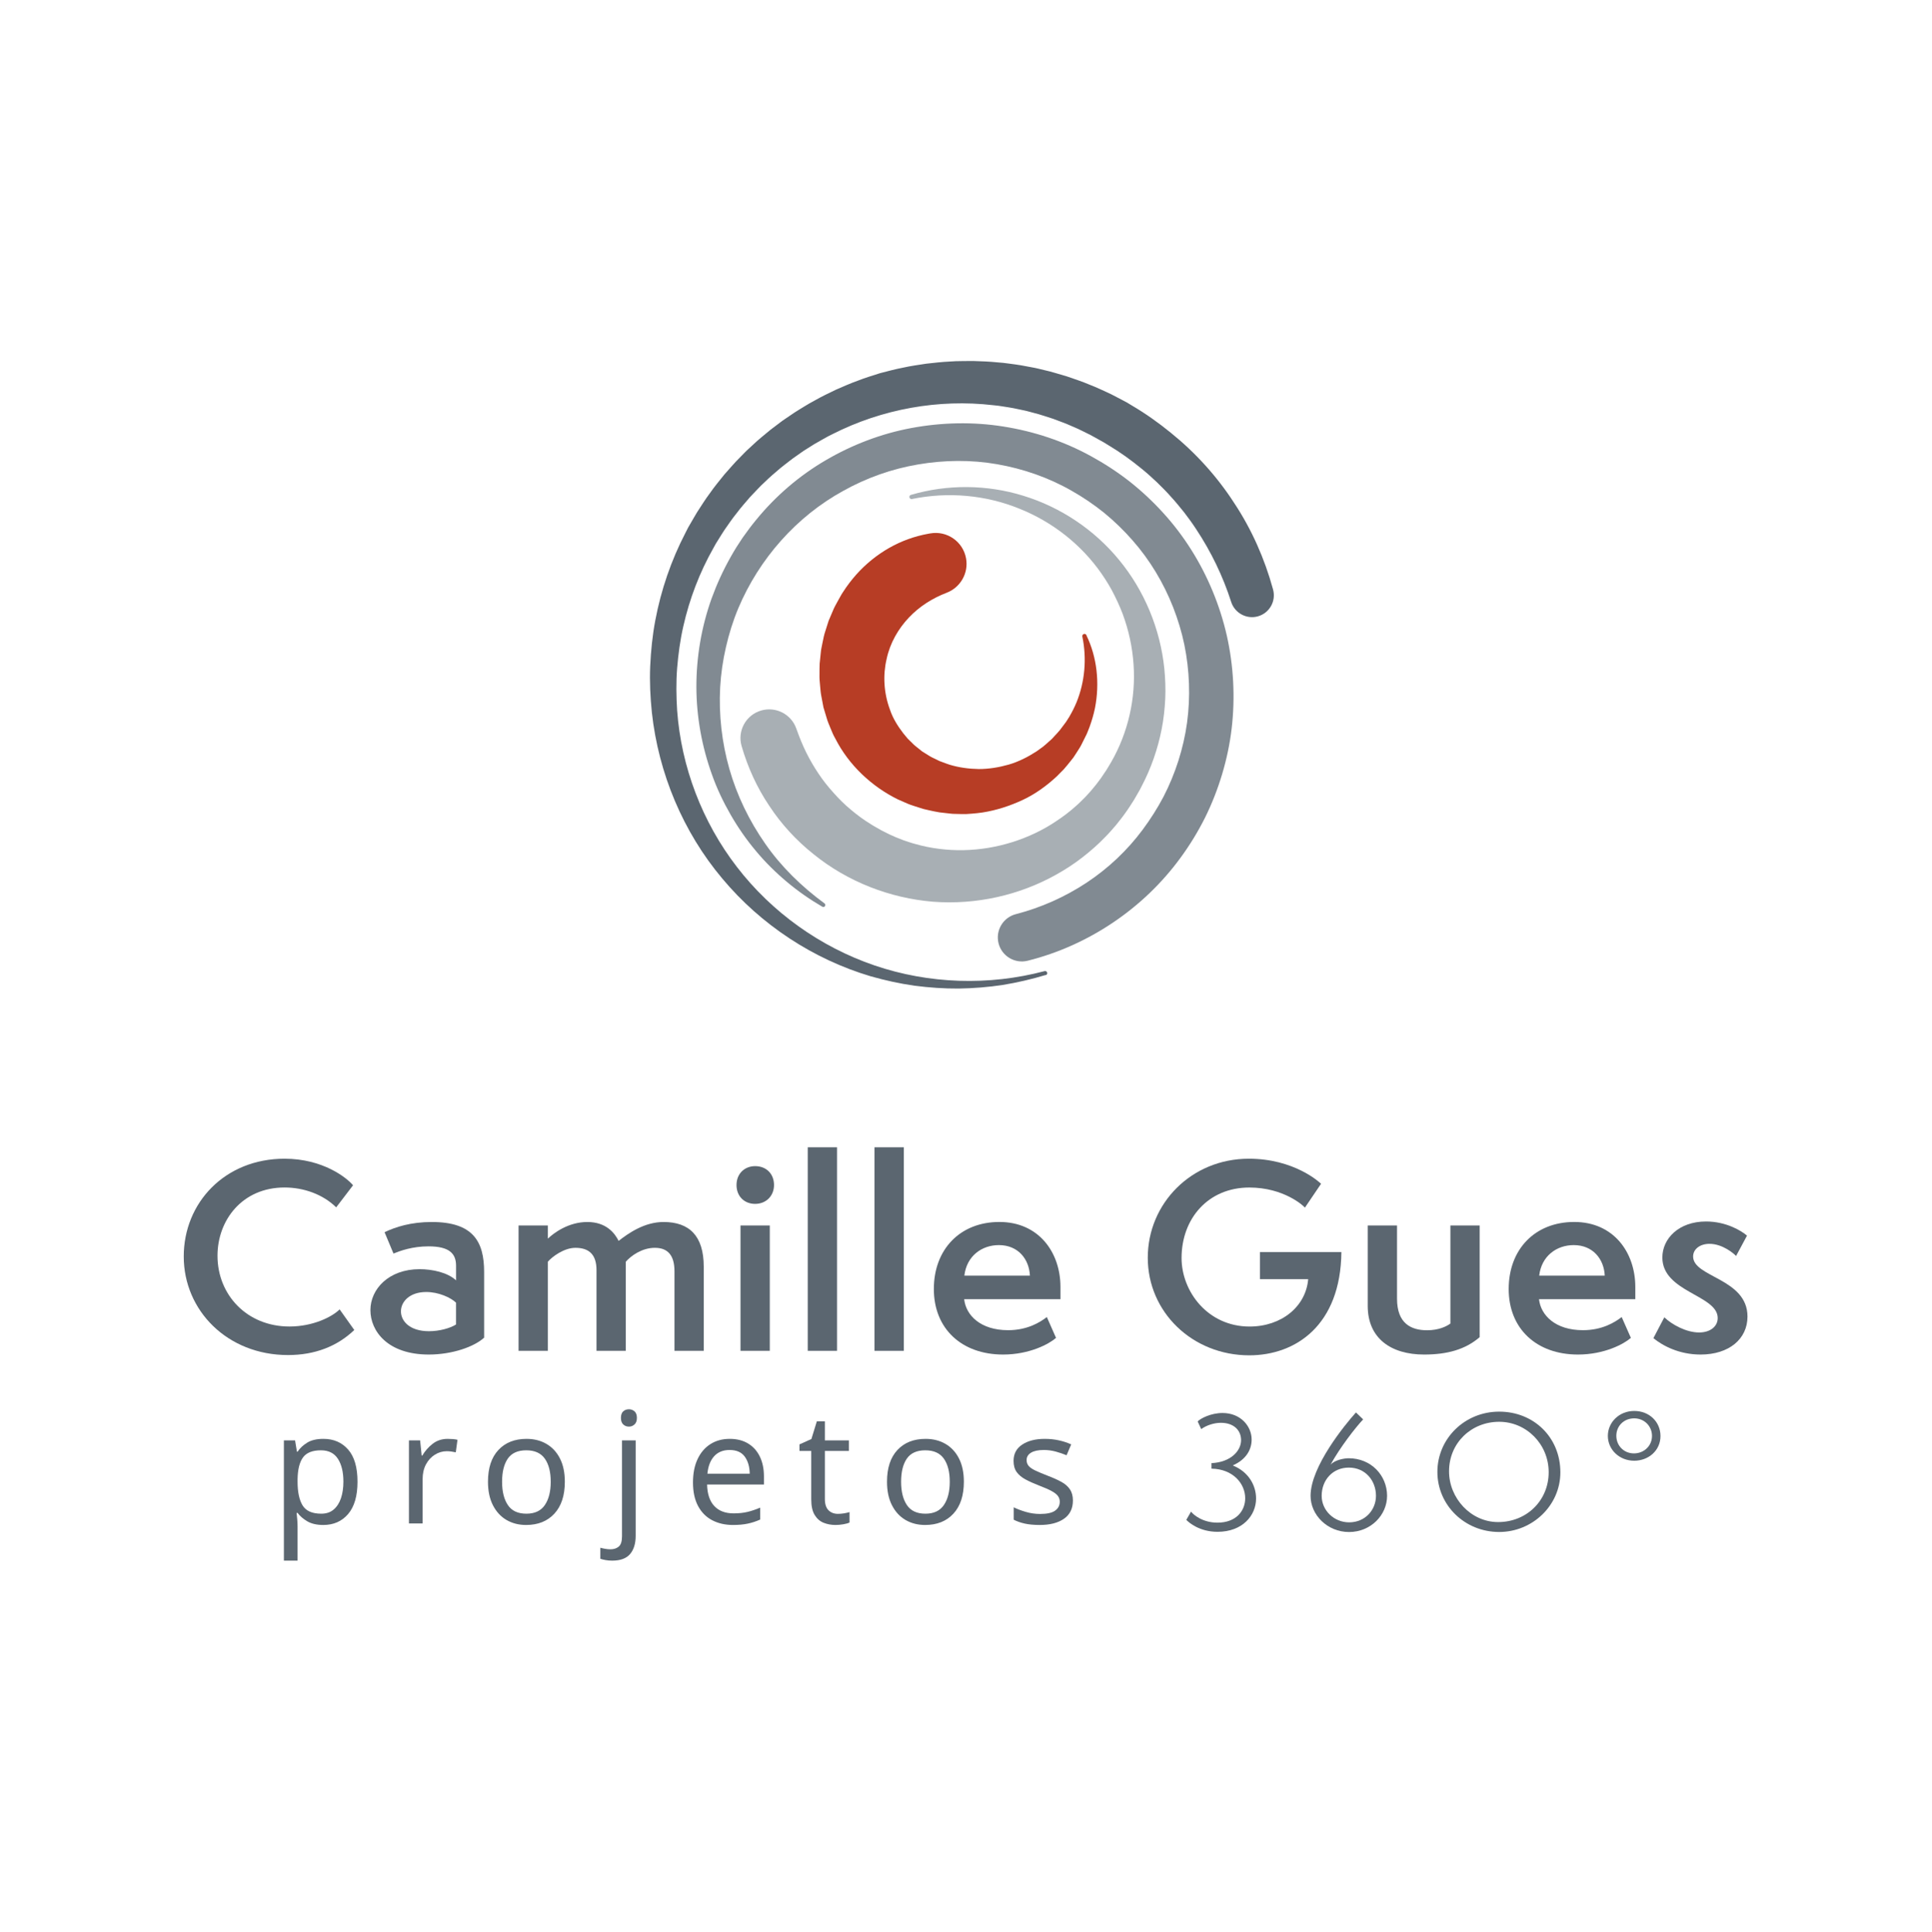
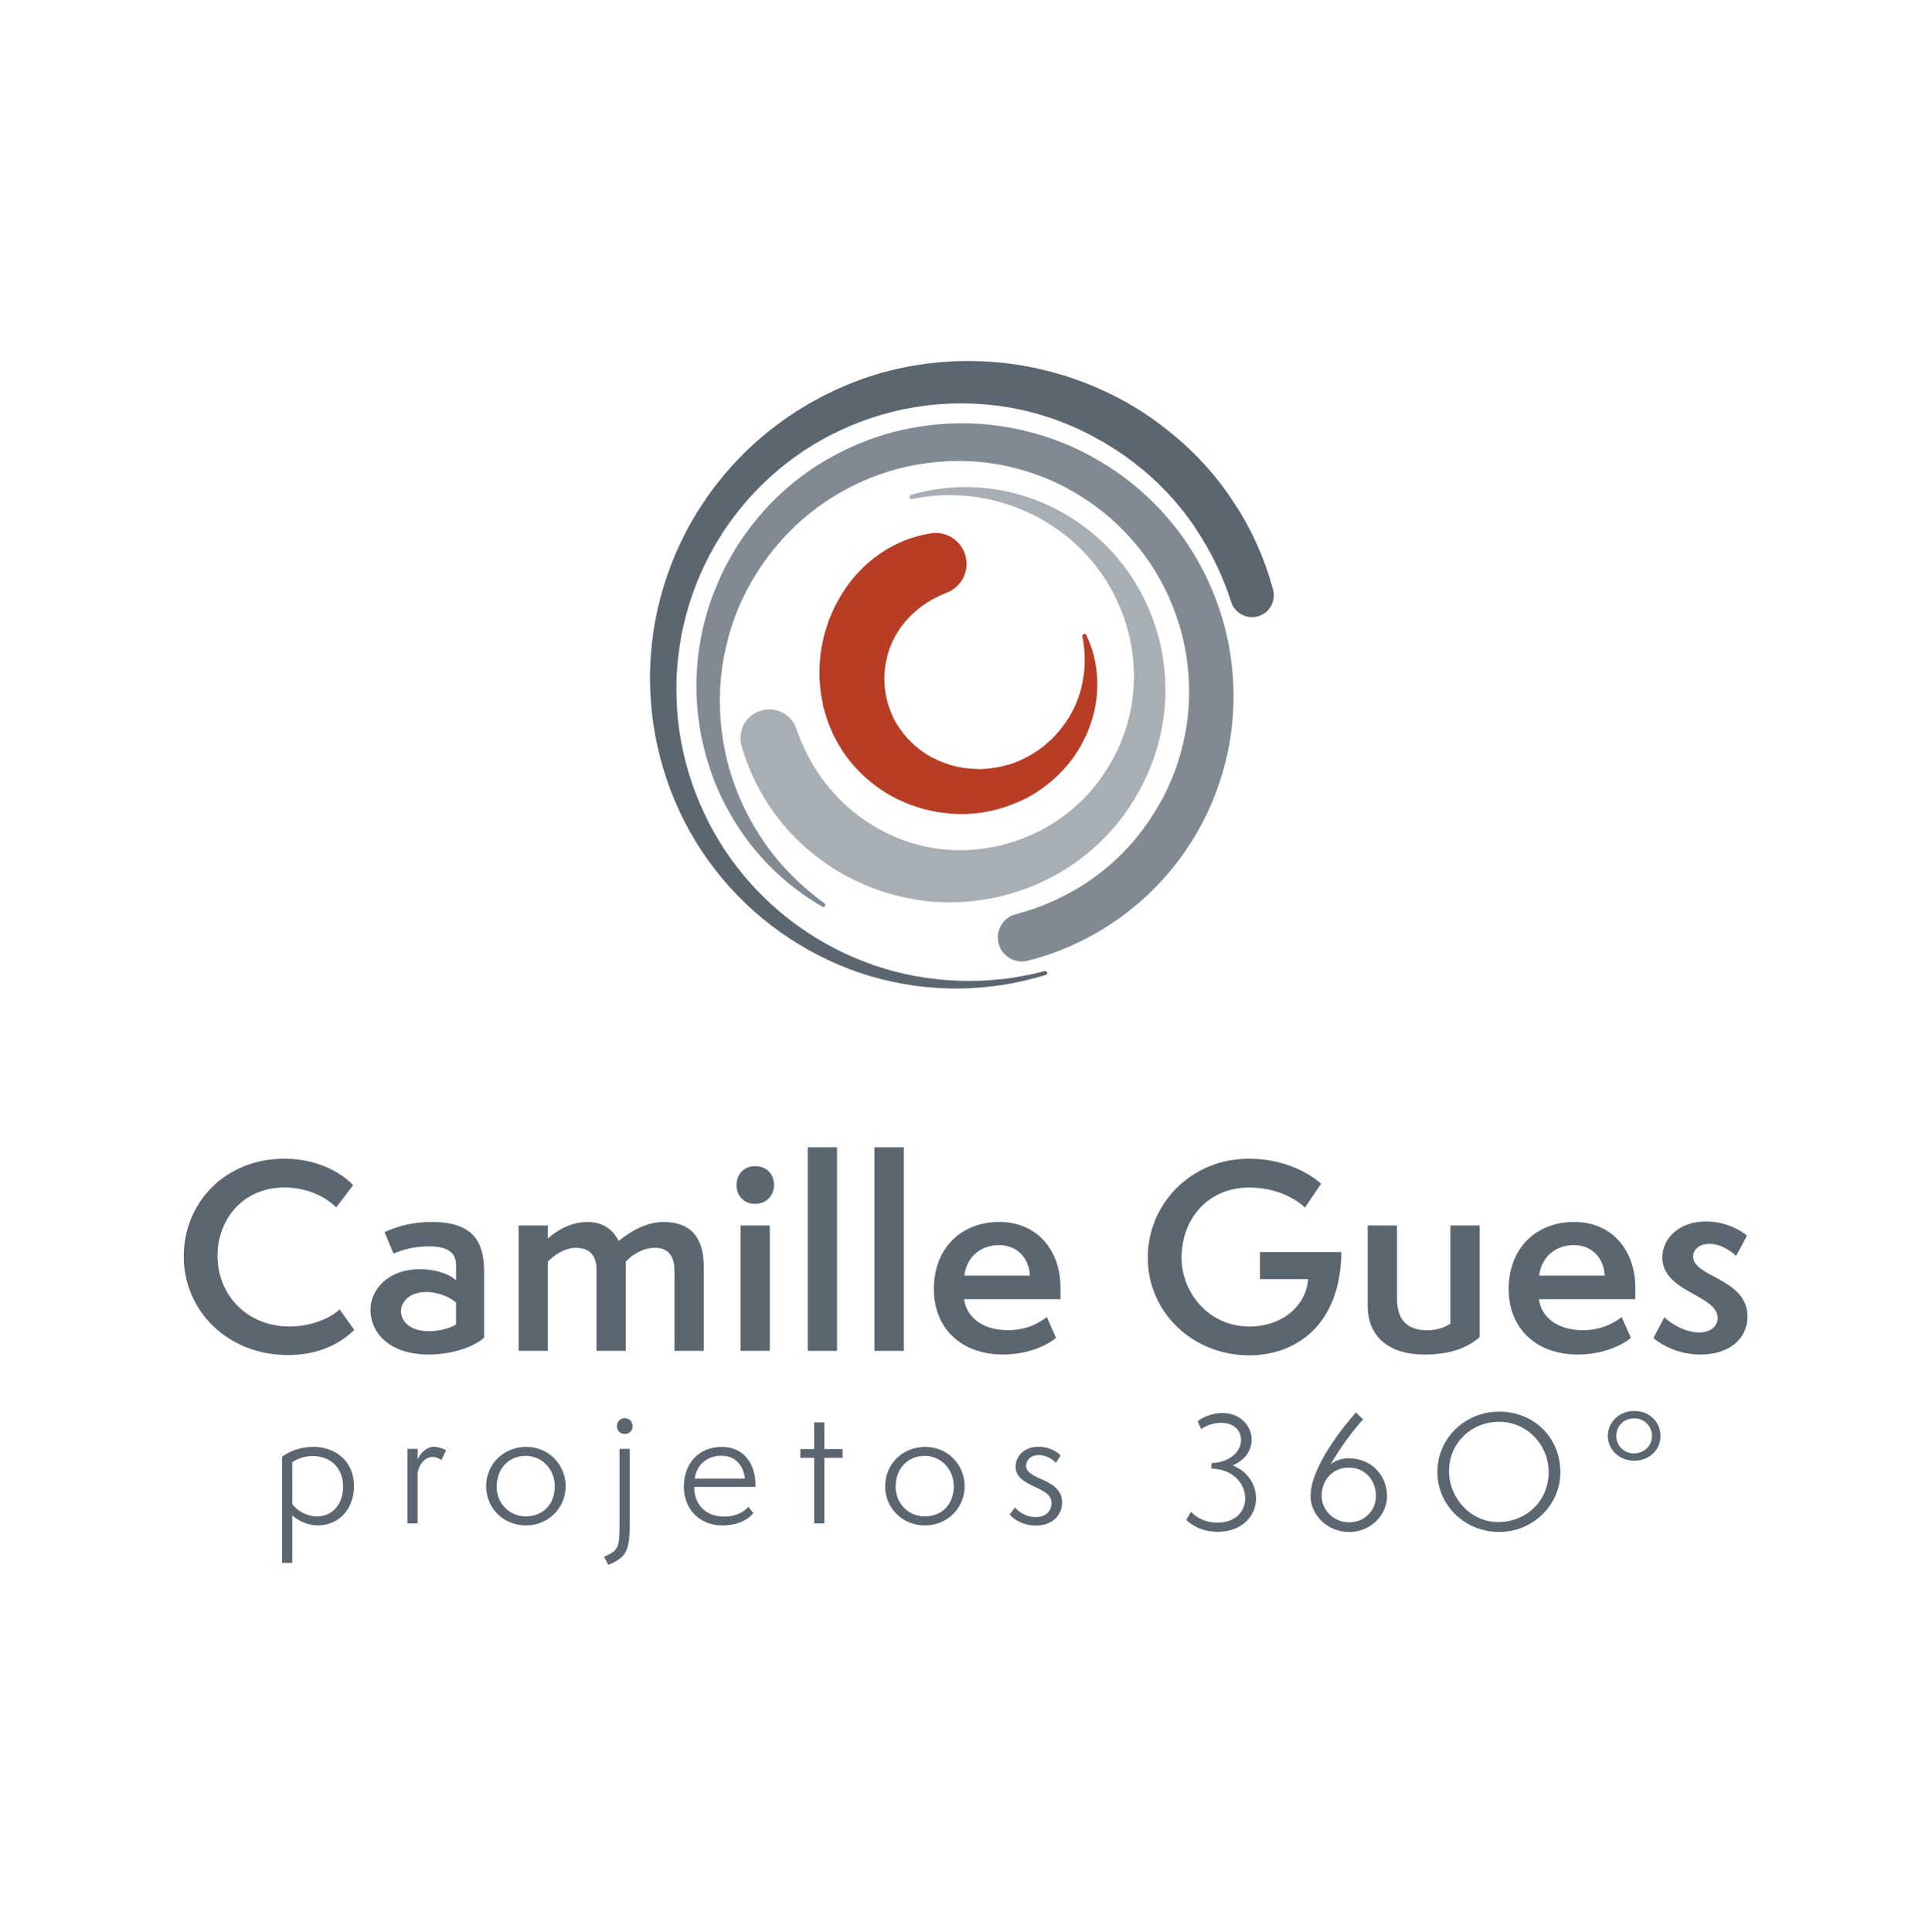
<svg xmlns="http://www.w3.org/2000/svg" id="Camada_1" data-name="Camada 1" viewBox="0 0 566.93 566.93">
  <defs>
    <style>
      .cls-1 {
        fill: #a8afb4;
      }

-       .cls-2, .cls-3 {
+       .cls-2 {
        fill: #5b6670;
      }

-       .cls-4 {
-         letter-spacing: .23em;
-       }
- 
-       .cls-5 {
-         letter-spacing: .23em;
-       }
- 
-       .cls-6 {
-         letter-spacing: .22em;
-       }
- 
-       .cls-7 {
-         letter-spacing: .21em;
-       }
- 
-       .cls-8 {
-         letter-spacing: .22em;
-       }
- 
      .cls-3 {
-         font-family: SemplicitaPro, 'Semplicita Pro';
-         font-size: 45.49px;
-       }
- 
-       .cls-9 {
        fill: #b73d25;
      }

-       .cls-10 {
+       .cls-4 {
        fill: #818a92;
      }
    </style>
  </defs>
  <g>
    <path class="cls-2" d="M104.01,390.43c-5.03,4.81-11.59,7.36-19.46,7.36-17.85,0-30.61-13.12-30.61-28.93s12.1-28.71,29.59-28.71c11.29,0,18.29,5.61,20.11,7.8l-4.95,6.48c-3.86-3.79-9.47-5.83-15.16-5.83-12.39,0-19.68,9.55-19.68,20.04,0,11.51,8.67,20.77,21.13,20.77,6.92,0,12.53-2.84,14.72-5.03l4.3,6.05Z" />
    <path class="cls-2" d="M142.11,392.69c-2.84,2.62-9.25,4.95-16.25,4.95-12.02,0-17.12-6.85-17.12-13.04s5.39-12.02,14.43-12.02c3.72,0,8.23.95,10.71,3.28v-4.3c0-3.5-1.89-5.68-8.09-5.68-4.74,0-8.31,1.31-10.28,2.11l-2.62-6.27c3.21-1.53,7.72-2.99,13.85-2.99,12.17,0,15.38,5.76,15.38,14.65v19.31ZM133.88,382.41c-1.6-1.53-5.17-3.13-8.75-3.13-4.88,0-7.43,2.84-7.43,5.68s2.55,5.83,8.23,5.83c3.06,0,6.19-.87,7.94-1.97v-6.41Z" />
    <path class="cls-2" d="M198,396.55v-23.32c0-4.74-1.97-6.92-5.76-6.92s-7,2.33-8.53,4.08v26.16h-8.6v-23.68c0-4.66-2.26-6.56-6.19-6.56-3.35,0-6.85,2.62-8.09,4.08v26.16h-8.6v-36.8h8.6v3.86c1.68-1.6,5.98-4.88,11.59-4.88s8.09,3.35,9.18,5.54c2.92-2.26,7.58-5.54,13.19-5.54,7.51,0,11.8,4.01,11.8,13.12v24.7h-8.6Z" />
    <path class="cls-2" d="M216.21,347.87c0-3.28,2.33-5.54,5.47-5.54,3.35,0,5.54,2.33,5.54,5.54s-2.33,5.54-5.54,5.54-5.47-2.26-5.47-5.54ZM217.38,396.55v-36.8h8.6v36.8h-8.6Z" />
    <path class="cls-2" d="M237.12,396.55v-59.75h8.6v59.75h-8.6Z" />
    <path class="cls-2" d="M256.72,396.55v-59.75h8.6v59.75h-8.6Z" />
    <path class="cls-2" d="M309.99,392.76c-1.97,1.75-7.72,4.88-15.52,4.88-12.17,0-20.33-7.58-20.33-19.24s7.72-19.68,19.24-19.68,17.93,8.89,17.93,19.09v3.57h-28.27c.51,4.74,4.81,9.11,12.9,9.11,5.68,0,9.4-2.33,11.37-3.86l2.7,6.12ZM302.34,374.47c-.22-4.81-3.43-8.96-9.11-8.96-5.03,0-9.47,3.21-10.13,8.96h19.24Z" />
    <path class="cls-2" d="M369.88,375.49v-7.94h23.9c-.22,21.5-13.41,30.32-27.04,30.32-16.69,0-29.8-12.68-29.8-28.64s12.83-29.08,29.66-29.08c13.34,0,20.77,6.92,21.21,7.36l-4.74,7c-.36-.51-6.19-5.9-16.32-5.9-12.02,0-19.89,9.04-19.89,20.7,0,9.77,7.65,20.11,19.97,20.11,9.4,0,16.54-5.9,17.2-13.92h-14.14Z" />
    <path class="cls-2" d="M425.77,359.75h8.6v32.79c-4.23,3.64-9.55,5.1-16.32,5.1-9.69,0-16.54-4.74-16.54-14.28v-23.61h8.6v21.5c0,7.29,4.15,9.26,8.82,9.26,3.5,0,5.76-1.17,6.85-1.97v-28.78Z" />
    <path class="cls-2" d="M478.74,392.76c-1.97,1.75-7.72,4.88-15.52,4.88-12.17,0-20.33-7.58-20.33-19.24s7.72-19.68,19.24-19.68,17.93,8.89,17.93,19.09v3.57h-28.27c.51,4.74,4.81,9.11,12.9,9.11,5.68,0,9.4-2.33,11.37-3.86l2.7,6.12ZM471.09,374.47c-.22-4.81-3.43-8.96-9.11-8.96-5.03,0-9.47,3.21-10.13,8.96h19.24Z" />
    <path class="cls-2" d="M488.58,386.71c2.19,2.11,6.41,4.45,10.2,4.45,3.35,0,5.47-1.82,5.47-4.23,0-6.78-16.25-7.58-16.25-17.78,0-5.54,4.81-10.57,12.83-10.57,5.97,0,10.42,2.77,12.02,4.15l-3.21,5.98c-.58-.66-3.94-3.57-7.8-3.57-2.77,0-4.81,1.53-4.81,3.72,0,6.12,15.96,6.41,15.96,17.63,0,6.56-5.39,11.15-13.77,11.15-6.27,0-11.08-2.55-13.85-4.81l3.21-6.12Z" />
  </g>
  <g>
-     <path class="cls-9" d="M318.93,186.51c3.08,6.32,3.97,13.96,2.5,21.4-.38,1.86-.93,3.69-1.58,5.49-.17.45-.35.89-.53,1.34l-.27.67-.32.65-1.3,2.61c-.2.45-.49.84-.74,1.26-.26.41-.52.83-.79,1.24l-.81,1.23c-.3.39-.61.77-.92,1.16-.63.76-1.23,1.56-1.9,2.29l-2.11,2.13c-2.94,2.71-6.25,5.14-9.97,6.87-3.7,1.72-7.67,3.03-11.8,3.67-1.03.17-2.07.24-3.12.34-.52.04-1.05.09-1.57.11h-1.58s-1.58-.04-1.58-.04c-.53,0-1.06-.02-1.58-.09l-3.16-.36c-1.05-.15-2.08-.41-3.13-.63-.52-.12-1.05-.22-1.56-.36l-1.53-.48c-1.01-.34-2.06-.63-3.04-1.04l-2.95-1.29c-7.69-3.78-14.43-10.08-18.38-17.88-.56-.94-.97-1.95-1.38-2.96-.41-1.01-.86-2-1.15-3.05l-.94-3.12-.61-3.2c-.23-1.06-.28-2.15-.39-3.22-.1-1.08-.21-2.15-.17-3.23,0-1.08,0-2.16.05-3.23l.33-3.21.09-.8c.04-.27.1-.53.15-.79l.32-1.58c.21-1.05.42-2.1.77-3.12.32-1.02.63-2.04.97-3.05l1.25-2.94c.39-.99.93-1.9,1.43-2.83l.77-1.38.39-.69.43-.66c1.13-1.77,2.42-3.45,3.81-5.03,2.8-3.14,6.09-5.81,9.69-7.86,3.6-2.05,7.51-3.45,11.48-4.16l.57-.1c4.93-.88,9.65,2.4,10.53,7.34.78,4.35-1.69,8.54-5.68,10.07-4.19,1.61-7.99,4-11.1,7.28-3.11,3.29-5.56,7.49-6.55,12.21-1.11,4.7-.84,9.96,1,14.87.84,2.5,2.26,4.78,3.9,6.91l1.3,1.57,1.46,1.43c.47.51,1.03.91,1.57,1.35l.81.65.41.33.44.27,1.78,1.11c.6.37,1.25.63,1.88.95l.95.47c.33.13.66.24.99.37.67.23,1.32.52,2.01.72,2.73.83,5.62,1.22,8.55,1.27,2.94,0,5.89-.48,8.78-1.3,2.9-.84,5.63-2.23,8.21-3.9l1.87-1.35c.61-.47,1.16-1.02,1.75-1.52.29-.26.59-.51.87-.78l.79-.86c.51-.58,1.09-1.13,1.57-1.75l1.42-1.89.36-.48.32-.5c.21-.34.43-.67.64-1.01.8-1.37,1.53-2.8,2.14-4.28,2.41-5.95,3.05-12.74,1.69-19.28-.07-.35.15-.68.5-.76.29-.06.58.09.71.35l.04.07Z" />
+     <path class="cls-3" d="M318.93,186.51c3.08,6.32,3.97,13.96,2.5,21.4-.38,1.86-.93,3.69-1.58,5.49-.17.45-.35.89-.53,1.34l-.27.67-.32.65-1.3,2.61c-.2.45-.49.84-.74,1.26-.26.41-.52.83-.79,1.24l-.81,1.23c-.3.39-.61.77-.92,1.16-.63.76-1.23,1.56-1.9,2.29l-2.11,2.13c-2.94,2.71-6.25,5.14-9.97,6.87-3.7,1.72-7.67,3.03-11.8,3.67-1.03.17-2.07.24-3.12.34-.52.04-1.05.09-1.57.11h-1.58s-1.58-.04-1.58-.04c-.53,0-1.06-.02-1.58-.09l-3.16-.36c-1.05-.15-2.08-.41-3.13-.63-.52-.12-1.05-.22-1.56-.36l-1.53-.48c-1.01-.34-2.06-.63-3.04-1.04l-2.95-1.29c-7.69-3.78-14.43-10.08-18.38-17.88-.56-.94-.97-1.95-1.38-2.96-.41-1.01-.86-2-1.15-3.05l-.94-3.12-.61-3.2c-.23-1.06-.28-2.15-.39-3.22-.1-1.08-.21-2.15-.17-3.23,0-1.08,0-2.16.05-3.23l.33-3.21.09-.8c.04-.27.1-.53.15-.79l.32-1.58c.21-1.05.42-2.1.77-3.12.32-1.02.63-2.04.97-3.05l1.25-2.94c.39-.99.93-1.9,1.43-2.83l.77-1.38.39-.69.43-.66c1.13-1.77,2.42-3.45,3.81-5.03,2.8-3.14,6.09-5.81,9.69-7.86,3.6-2.05,7.51-3.45,11.48-4.16l.57-.1c4.93-.88,9.65,2.4,10.53,7.34.78,4.35-1.69,8.54-5.68,10.07-4.19,1.61-7.99,4-11.1,7.28-3.11,3.29-5.56,7.49-6.55,12.21-1.11,4.7-.84,9.96,1,14.87.84,2.5,2.26,4.78,3.9,6.91l1.3,1.57,1.46,1.43c.47.51,1.03.91,1.57,1.35l.81.65.41.33.44.27,1.78,1.11c.6.37,1.25.63,1.88.95l.95.47c.33.13.66.24.99.37.67.23,1.32.52,2.01.72,2.73.83,5.62,1.22,8.55,1.27,2.94,0,5.89-.48,8.78-1.3,2.9-.84,5.63-2.23,8.21-3.9l1.87-1.35c.61-.47,1.16-1.02,1.75-1.52.29-.26.59-.51.87-.78l.79-.86c.51-.58,1.09-1.13,1.57-1.75l1.42-1.89.36-.48.32-.5c.21-.34.43-.67.64-1.01.8-1.37,1.53-2.8,2.14-4.28,2.41-5.95,3.05-12.74,1.69-19.28-.07-.35.15-.68.5-.76.29-.06.58.09.71.35l.04.07Z" />
    <path class="cls-1" d="M267.41,145.28c10.62-3.13,22.28-3.09,33.08.28,10.8,3.32,20.72,9.89,28.05,18.84,7.35,8.92,12.05,20.13,13.26,31.87.28,2.93.41,5.9.27,8.86-.15,2.96-.46,5.93-1.04,8.86-1.14,5.86-3.13,11.58-5.93,16.9l-.52,1-.56.98c-.38.65-.74,1.31-1.13,1.96-.82,1.27-1.61,2.56-2.51,3.78-.86,1.25-1.83,2.42-2.77,3.61-1,1.14-1.98,2.32-3.06,3.39-2.11,2.21-4.41,4.24-6.84,6.11-2.42,1.89-5.01,3.57-7.71,5.07-10.78,6.02-23.46,8.88-36.09,7.92-12.61-1.04-25.05-5.83-35.05-13.93-5.04-4-9.49-8.82-13.04-14.23-3.62-5.37-6.33-11.34-8.12-17.55-1.29-4.48,1.3-9.15,5.78-10.43,4.29-1.23,8.77,1.1,10.26,5.24l.16.44c.81,2.28,1.72,4.51,2.78,6.66,1.07,2.15,2.28,4.23,3.61,6.21,1.32,1.99,2.82,3.86,4.42,5.63,1.58,1.79,3.28,3.47,5.12,4.99,1.83,1.53,3.75,2.96,5.8,4.2.5.33,1.01.63,1.54.92.52.29,1.03.6,1.56.89,1.07.53,2.12,1.11,3.22,1.57,1.08.52,2.21.92,3.32,1.36,1.14.37,2.26.79,3.42,1.08,2.3.67,4.65,1.13,7.03,1.43,9.51,1.22,19.39-.45,28.13-4.59,2.18-1.04,4.3-2.23,6.3-3.6,2.02-1.33,3.97-2.81,5.77-4.45.93-.79,1.77-1.68,2.64-2.53.82-.91,1.67-1.78,2.43-2.75.81-.92,1.51-1.93,2.25-2.91.36-.5.69-1.02,1.03-1.53l.52-.77.48-.79c5.22-8.36,7.93-18.35,7.59-28.41-.17-5.02-1.06-10.05-2.67-14.87-.78-2.42-1.81-4.75-2.94-7.04-1.11-2.3-2.46-4.49-3.92-6.6-5.86-8.43-14.37-15.17-24.15-19.05-9.76-3.97-20.84-5-31.46-2.81h0c-.34.07-.68-.15-.75-.49-.07-.32.13-.64.44-.73Z" />
-     <path class="cls-10" d="M241.42,266.19c-3.66-2.13-7.17-4.57-10.44-7.32-3.27-2.74-6.34-5.77-9.09-9.08-2.77-3.29-5.24-6.86-7.4-10.61-2.16-3.75-4.04-7.69-5.49-11.8-2.95-8.19-4.55-16.93-4.57-25.74-.01-8.8,1.49-17.65,4.49-26.02,1.52-4.18,3.38-8.23,5.57-12.11.57-.96,1.09-1.95,1.7-2.88l1.83-2.8,1.97-2.71c.65-.91,1.39-1.75,2.08-2.63,5.67-6.92,12.59-12.87,20.36-17.4,7.76-4.54,16.3-7.81,25.17-9.45,8.86-1.64,18.02-1.86,26.96-.43,8.93,1.41,17.66,4.29,25.61,8.65,3.98,2.17,7.78,4.64,11.36,7.43,3.56,2.81,6.9,5.92,9.95,9.29,6.13,6.72,11.03,14.56,14.51,22.98,1.74,4.21,3.14,8.57,4.15,13.01,1,4.45,1.62,8.99,1.86,13.55.24,4.56.1,9.15-.43,13.7-.53,4.55-1.49,9.05-2.8,13.44-1.32,4.39-2.99,8.68-5.03,12.79-2.06,4.1-4.45,8.03-7.17,11.73-10.82,14.86-27.01,25.79-44.88,30.25-3.78.95-7.61-1.35-8.56-5.13-.94-3.76,1.34-7.57,5.08-8.54,7.37-1.9,14.4-5.04,20.74-9.22,6.34-4.19,11.96-9.47,16.5-15.59,2.27-3.06,4.33-6.29,6.11-9.67,1.75-3.39,3.21-6.93,4.37-10.56,1.15-3.64,2.02-7.37,2.54-11.16.51-3.79.7-7.63.56-11.46-.13-3.83-.58-7.65-1.35-11.42-.78-3.76-1.9-7.45-3.3-11.03-2.81-7.16-6.83-13.86-11.93-19.65-2.54-2.9-5.32-5.59-8.31-8.05-3.01-2.43-6.23-4.6-9.6-6.51-6.73-3.85-14.16-6.42-21.8-7.76-7.65-1.34-15.54-1.25-23.21.06-7.68,1.29-15.14,3.94-21.96,7.74-13.71,7.51-24.71,19.92-30.86,34.54-1.53,3.66-2.71,7.47-3.6,11.34-.9,3.88-1.47,7.85-1.7,11.84-.42,8,.48,16.11,2.7,23.91,2.22,7.8,5.82,15.23,10.52,21.96,4.69,6.76,10.69,12.6,17.42,17.54h0c.26.19.31.55.12.81-.18.24-.5.3-.75.16Z" />
+     <path class="cls-4" d="M241.42,266.19c-3.66-2.13-7.17-4.57-10.44-7.32-3.27-2.74-6.34-5.77-9.09-9.08-2.77-3.29-5.24-6.86-7.4-10.61-2.16-3.75-4.04-7.69-5.49-11.8-2.95-8.19-4.55-16.93-4.57-25.74-.01-8.8,1.49-17.65,4.49-26.02,1.52-4.18,3.38-8.23,5.57-12.11.57-.96,1.09-1.95,1.7-2.88l1.83-2.8,1.97-2.71c.65-.91,1.39-1.75,2.08-2.63,5.67-6.92,12.59-12.87,20.36-17.4,7.76-4.54,16.3-7.81,25.17-9.45,8.86-1.64,18.02-1.86,26.96-.43,8.93,1.41,17.66,4.29,25.61,8.65,3.98,2.17,7.78,4.64,11.36,7.43,3.56,2.81,6.9,5.92,9.95,9.29,6.13,6.72,11.03,14.56,14.51,22.98,1.74,4.21,3.14,8.57,4.15,13.01,1,4.45,1.62,8.99,1.86,13.55.24,4.56.1,9.15-.43,13.7-.53,4.55-1.49,9.05-2.8,13.44-1.32,4.39-2.99,8.68-5.03,12.79-2.06,4.1-4.45,8.03-7.17,11.73-10.82,14.86-27.01,25.79-44.88,30.25-3.78.95-7.61-1.35-8.56-5.13-.94-3.76,1.34-7.57,5.08-8.54,7.37-1.9,14.4-5.04,20.74-9.22,6.34-4.19,11.96-9.47,16.5-15.59,2.27-3.06,4.33-6.29,6.11-9.67,1.75-3.39,3.21-6.93,4.37-10.56,1.15-3.64,2.02-7.37,2.54-11.16.51-3.79.7-7.63.56-11.46-.13-3.83-.58-7.65-1.35-11.42-.78-3.76-1.9-7.45-3.3-11.03-2.81-7.16-6.83-13.86-11.93-19.65-2.54-2.9-5.32-5.59-8.31-8.05-3.01-2.43-6.23-4.6-9.6-6.51-6.73-3.85-14.16-6.42-21.8-7.76-7.65-1.34-15.54-1.25-23.21.06-7.68,1.29-15.14,3.94-21.96,7.74-13.71,7.51-24.71,19.92-30.86,34.54-1.53,3.66-2.71,7.47-3.6,11.34-.9,3.88-1.47,7.85-1.7,11.84-.42,8,.48,16.11,2.7,23.91,2.22,7.8,5.82,15.23,10.52,21.96,4.69,6.76,10.69,12.6,17.42,17.54h0c.26.19.31.55.12.81-.18.24-.5.3-.75.16Z" />
    <path class="cls-2" d="M306.96,286.22c-4.11,1.24-8.32,2.22-12.58,2.92-4.27.65-8.59.99-12.93,1.06-4.34.03-8.68-.28-13.01-.84-4.32-.61-8.59-1.56-12.81-2.75-16.79-4.99-32.19-15.04-43.6-28.71-11.47-13.62-18.72-30.84-20.67-48.76-.46-4.48-.68-9-.49-13.53.21-4.52.65-9.04,1.5-13.5,1.68-8.92,4.66-17.63,8.87-25.73l.78-1.53.86-1.48c.58-.98,1.13-1.98,1.73-2.96,1.25-1.91,2.45-3.86,3.83-5.69,1.3-1.88,2.78-3.64,4.21-5.43l2.28-2.58c.75-.87,1.55-1.69,2.36-2.5.82-.81,1.58-1.67,2.44-2.43l2.54-2.34c.86-.76,1.76-1.48,2.64-2.22.44-.36.88-.74,1.33-1.1l1.38-1.04c.93-.68,1.82-1.42,2.78-2.05l2.86-1.94c.97-.63,1.96-1.21,2.94-1.82.97-.62,1.98-1.17,3-1.72,2-1.15,4.09-2.13,6.17-3.14,2.12-.91,4.22-1.87,6.4-2.64,2.15-.85,4.37-1.51,6.57-2.22,2.24-.57,4.47-1.19,6.75-1.62,2.26-.51,4.56-.82,6.85-1.17,2.3-.25,4.6-.53,6.92-.63l1.74-.1c.58-.03,1.16-.02,1.74-.03,1.16,0,2.32-.04,3.48-.02l3.48.13c1.16.03,2.31.17,3.47.26l1.74.15c.58.06,1.15.15,1.73.22,1.15.16,2.3.29,3.45.49l3.43.64c1.15.19,2.27.51,3.4.77,1.13.26,2.26.53,3.37.88,1.12.33,2.24.64,3.35.99,2.2.76,4.41,1.48,6.55,2.39,2.18.83,4.26,1.85,6.38,2.82,1.04.52,2.06,1.07,3.09,1.61l1.54.82,1.49.9c4.01,2.35,7.81,5.06,11.42,8,7.24,5.84,13.58,12.83,18.61,20.63,5.13,7.74,8.91,16.32,11.35,25.19l.05.19c.94,3.41-1.07,6.94-4.48,7.88-3.32.91-6.76-.97-7.81-4.22-2.43-7.58-5.92-14.8-10.32-21.43-.57-.82-1.09-1.67-1.69-2.46l-1.78-2.39c-1.26-1.54-2.49-3.11-3.85-4.56-1.3-1.51-2.74-2.89-4.15-4.3l-2.2-2.02c-.72-.69-1.52-1.29-2.28-1.94-3.08-2.53-6.33-4.88-9.77-6.92l-1.28-.79-1.31-.73c-.88-.48-1.74-.99-2.63-1.46-1.8-.88-3.57-1.81-5.43-2.57-1.82-.84-3.72-1.49-5.59-2.21-.95-.32-1.91-.61-2.86-.92-.95-.32-1.92-.58-2.89-.83-.97-.24-1.93-.55-2.92-.74l-2.95-.62c-.99-.19-1.98-.33-2.98-.49-.5-.08-.99-.17-1.49-.23l-1.5-.16c-16-1.87-32.63,1.11-47.15,8.48-.91.45-1.82.91-2.7,1.43-.88.51-1.78.99-2.65,1.51l-2.59,1.63c-.88.53-1.68,1.16-2.52,1.73l-1.25.88c-.41.3-.81.62-1.21.93-.8.63-1.62,1.24-2.41,1.89l-2.33,2c-.79.65-1.5,1.39-2.25,2.08-.75.7-1.49,1.4-2.18,2.16l-2.12,2.23c-1.33,1.56-2.71,3.08-3.93,4.73-1.3,1.59-2.44,3.3-3.62,4.98-.57.85-1.1,1.74-1.65,2.61l-.82,1.31-.75,1.35c-4.06,7.17-7.03,14.95-8.84,23-.92,4.03-1.47,8.13-1.81,12.26-.32,4.13-.26,8.28,0,12.41,1.2,16.55,7.36,32.77,17.58,45.99,10.19,13.24,24.41,23.43,40.36,28.87,15.95,5.44,33.55,6.02,49.93,1.67.33-.09.67.11.76.44.09.32-.1.66-.42.75h-.01Z" />
  </g>
  <g>
    <path class="cls-2" d="M349.65,443.75c.67.94,3.42,3.24,7.74,3.24,5.54,0,8.15-3.51,8.15-7.16,0-4.32-3.6-8.6-9.9-8.69v-1.62c5.72-.27,8.69-3.65,8.69-6.75,0-2.84-2.07-5.09-5.94-5.09-1.98,0-4.23.72-5.76,1.85l-1.04-2.25c.77-.86,3.87-2.48,7.29-2.48,5.36,0,8.55,3.92,8.55,7.79,0,2.88-1.53,5.81-5.45,7.56v.09c4.54,1.84,6.75,5.8,6.75,9.67,0,4.95-3.96,9.77-11.3,9.77-5.27,0-8.37-2.66-9.18-3.51l1.4-2.43Z" />
    <path class="cls-2" d="M400.18,416.66c-2.3,2.43-6.89,8.37-9.59,13.32,1.26-1.4,3.96-1.89,5.35-1.89,6.57,0,11.25,5.04,11.25,11.03,0,5.62-4.77,10.62-11.16,10.62s-11.3-5.04-11.3-10.62c0-8.6,10.13-20.93,13.32-24.48l2.11,2.03ZM395.95,430.83c-4.72,0-7.96,3.65-7.96,8.28,0,4.32,3.65,7.79,8.06,7.79,4.72,0,7.88-3.65,7.88-7.79,0-4.41-3.06-8.28-7.97-8.28Z" />
    <path class="cls-2" d="M440.1,449.73c-10.13,0-18.14-7.88-18.14-17.64s8.01-17.69,18.14-17.69,17.96,7.52,17.96,17.82c0,9.72-8.19,17.51-17.96,17.51ZM440.1,417.38c-8.19,0-14.72,6.21-14.72,14.54,0,7.88,6.39,14.9,14.4,14.9,8.42,0,14.85-6.35,14.85-14.63s-6.57-14.81-14.54-14.81Z" />
    <path class="cls-2" d="M479.74,428.81c-4.41,0-7.74-3.3-7.74-7.29s3.33-7.32,7.74-7.32,7.71,3.17,7.71,7.37-3.46,7.24-7.71,7.24ZM479.74,416.37c-3.02,0-5.25,2.23-5.25,5.12s2.2,5.17,5.17,5.17,5.3-2.23,5.3-5.12-2.26-5.17-5.22-5.17Z" />
-     <text class="cls-3" transform="translate(79.48 447.22)">
-       <tspan class="cls-4" x="0" y="0">p</tspan>
-       <tspan class="cls-7" x="36.71" y="0">r</tspan>
-       <tspan class="cls-4" x="61.27" y="0">oje</tspan>
-       <tspan class="cls-8" x="154.48" y="0">t</tspan>
-       <tspan class="cls-6" x="178.41" y="0">o</tspan>
-       <tspan class="cls-5" x="215.75" y="0">s</tspan>
-     </text>
+     <g>
+       <path class="cls-2" d="M82.8,458.81v-31.2c2.73-1.96,6.05-2.87,9.19-2.87,6.14,0,11.92,3.87,11.92,11.6,0,6.05-3.91,11.46-10.69,11.46-2.87,0-5.82-1.41-7.42-2.96v13.96h-3ZM85.8,441.53c1.41,2,4.28,3.64,7.32,3.64,4.14,0,7.6-3.28,7.6-8.78,0-5.14-3.37-8.96-9.05-8.96-2.23,0-4.78.96-5.87,1.82v12.28Z" />
+       <path class="cls-2" d="M119.6,447.21v-21.88h3v3.14c.27-1,2.18-3.73,4.68-3.73,1.68,0,3.23.73,3.68,1l-1.41,2.87c-.46-.32-1.36-.91-2.55-.91-2.55,0-4.19,2.82-4.41,4.64v14.87h-3Z" />
+       <path class="cls-2" d="M154.4,447.81c-6.55,0-11.69-5-11.69-11.51s5.14-11.55,11.74-11.55,11.6,5.19,11.6,11.55-5.09,11.51-11.64,11.51ZM162.86,436.3c0-5.14-3.91-8.92-8.51-8.92-5.05,0-8.55,3.78-8.55,9.05s4.09,8.73,8.51,8.73c5.09,0,8.55-3.55,8.55-8.87Z" />
+       <path class="cls-2" d="M177.33,456.99c4.55-1.91,4.55-2.77,4.55-11.46v-20.2h3v20.01c0,9.14-.27,11.6-6.32,14.06l-1.23-2.41ZM181.1,418.7c0-1.41,1-2.37,2.32-2.37s2.27,1,2.27,2.37c0,1.27-.96,2.27-2.27,2.27s-2.32-1-2.32-2.27Z" />
+       <path class="cls-2" d="M221.13,444.17c-1.46,2-4.78,3.64-9.1,3.64-6.5,0-11.28-4.59-11.28-11.42s4.41-11.64,11.14-11.64,9.87,5.37,9.87,10.92v.82h-17.97c0,5.41,3.55,8.73,8.87,8.73,3.78,0,6.05-1.73,7.05-2.87l1.41,1.82ZM218.67,434.07c-.36-3.64-2.64-6.73-6.91-6.73-3.82,0-7.23,2.32-7.82,6.73h14.74Z" />
+       <path class="cls-2" d="M239.01,447.21v-19.24h-4.05v-2.59h4.05v-7.82h3v7.82h5.32v2.59h-5.32v19.24h-3Z" />
+       <path class="cls-2" d="M271.53,447.81c-6.55,0-11.69-5-11.69-11.51s5.14-11.55,11.74-11.55,11.6,5.19,11.6,11.55-5.09,11.51-11.64,11.51ZM279.99,436.3c0-5.14-3.91-8.92-8.51-8.92-5.05,0-8.55,3.78-8.55,9.05s4.09,8.73,8.51,8.73c5.09,0,8.55-3.55,8.55-8.87Z" />
+       <path class="cls-2" d="M297.96,442.53c1.05,1.18,3,2.82,6.09,2.82,2.59,0,4.64-1.36,4.64-4.23,0-4.87-10.55-4.46-10.55-10.55,0-3.23,2.64-5.87,6.78-5.87,2.82,0,5.32,1.36,6.41,2.55l-1.32,2.18c-.5-.59-2.55-2.27-4.96-2.27-2.77,0-3.82,1.73-3.82,3.18,0,4.28,10.55,3.5,10.55,10.73,0,4.09-3.23,6.78-7.69,6.78-3.73,0-6.37-1.73-7.69-3.23l1.55-2.09Z" />
+     </g>
  </g>
</svg>
